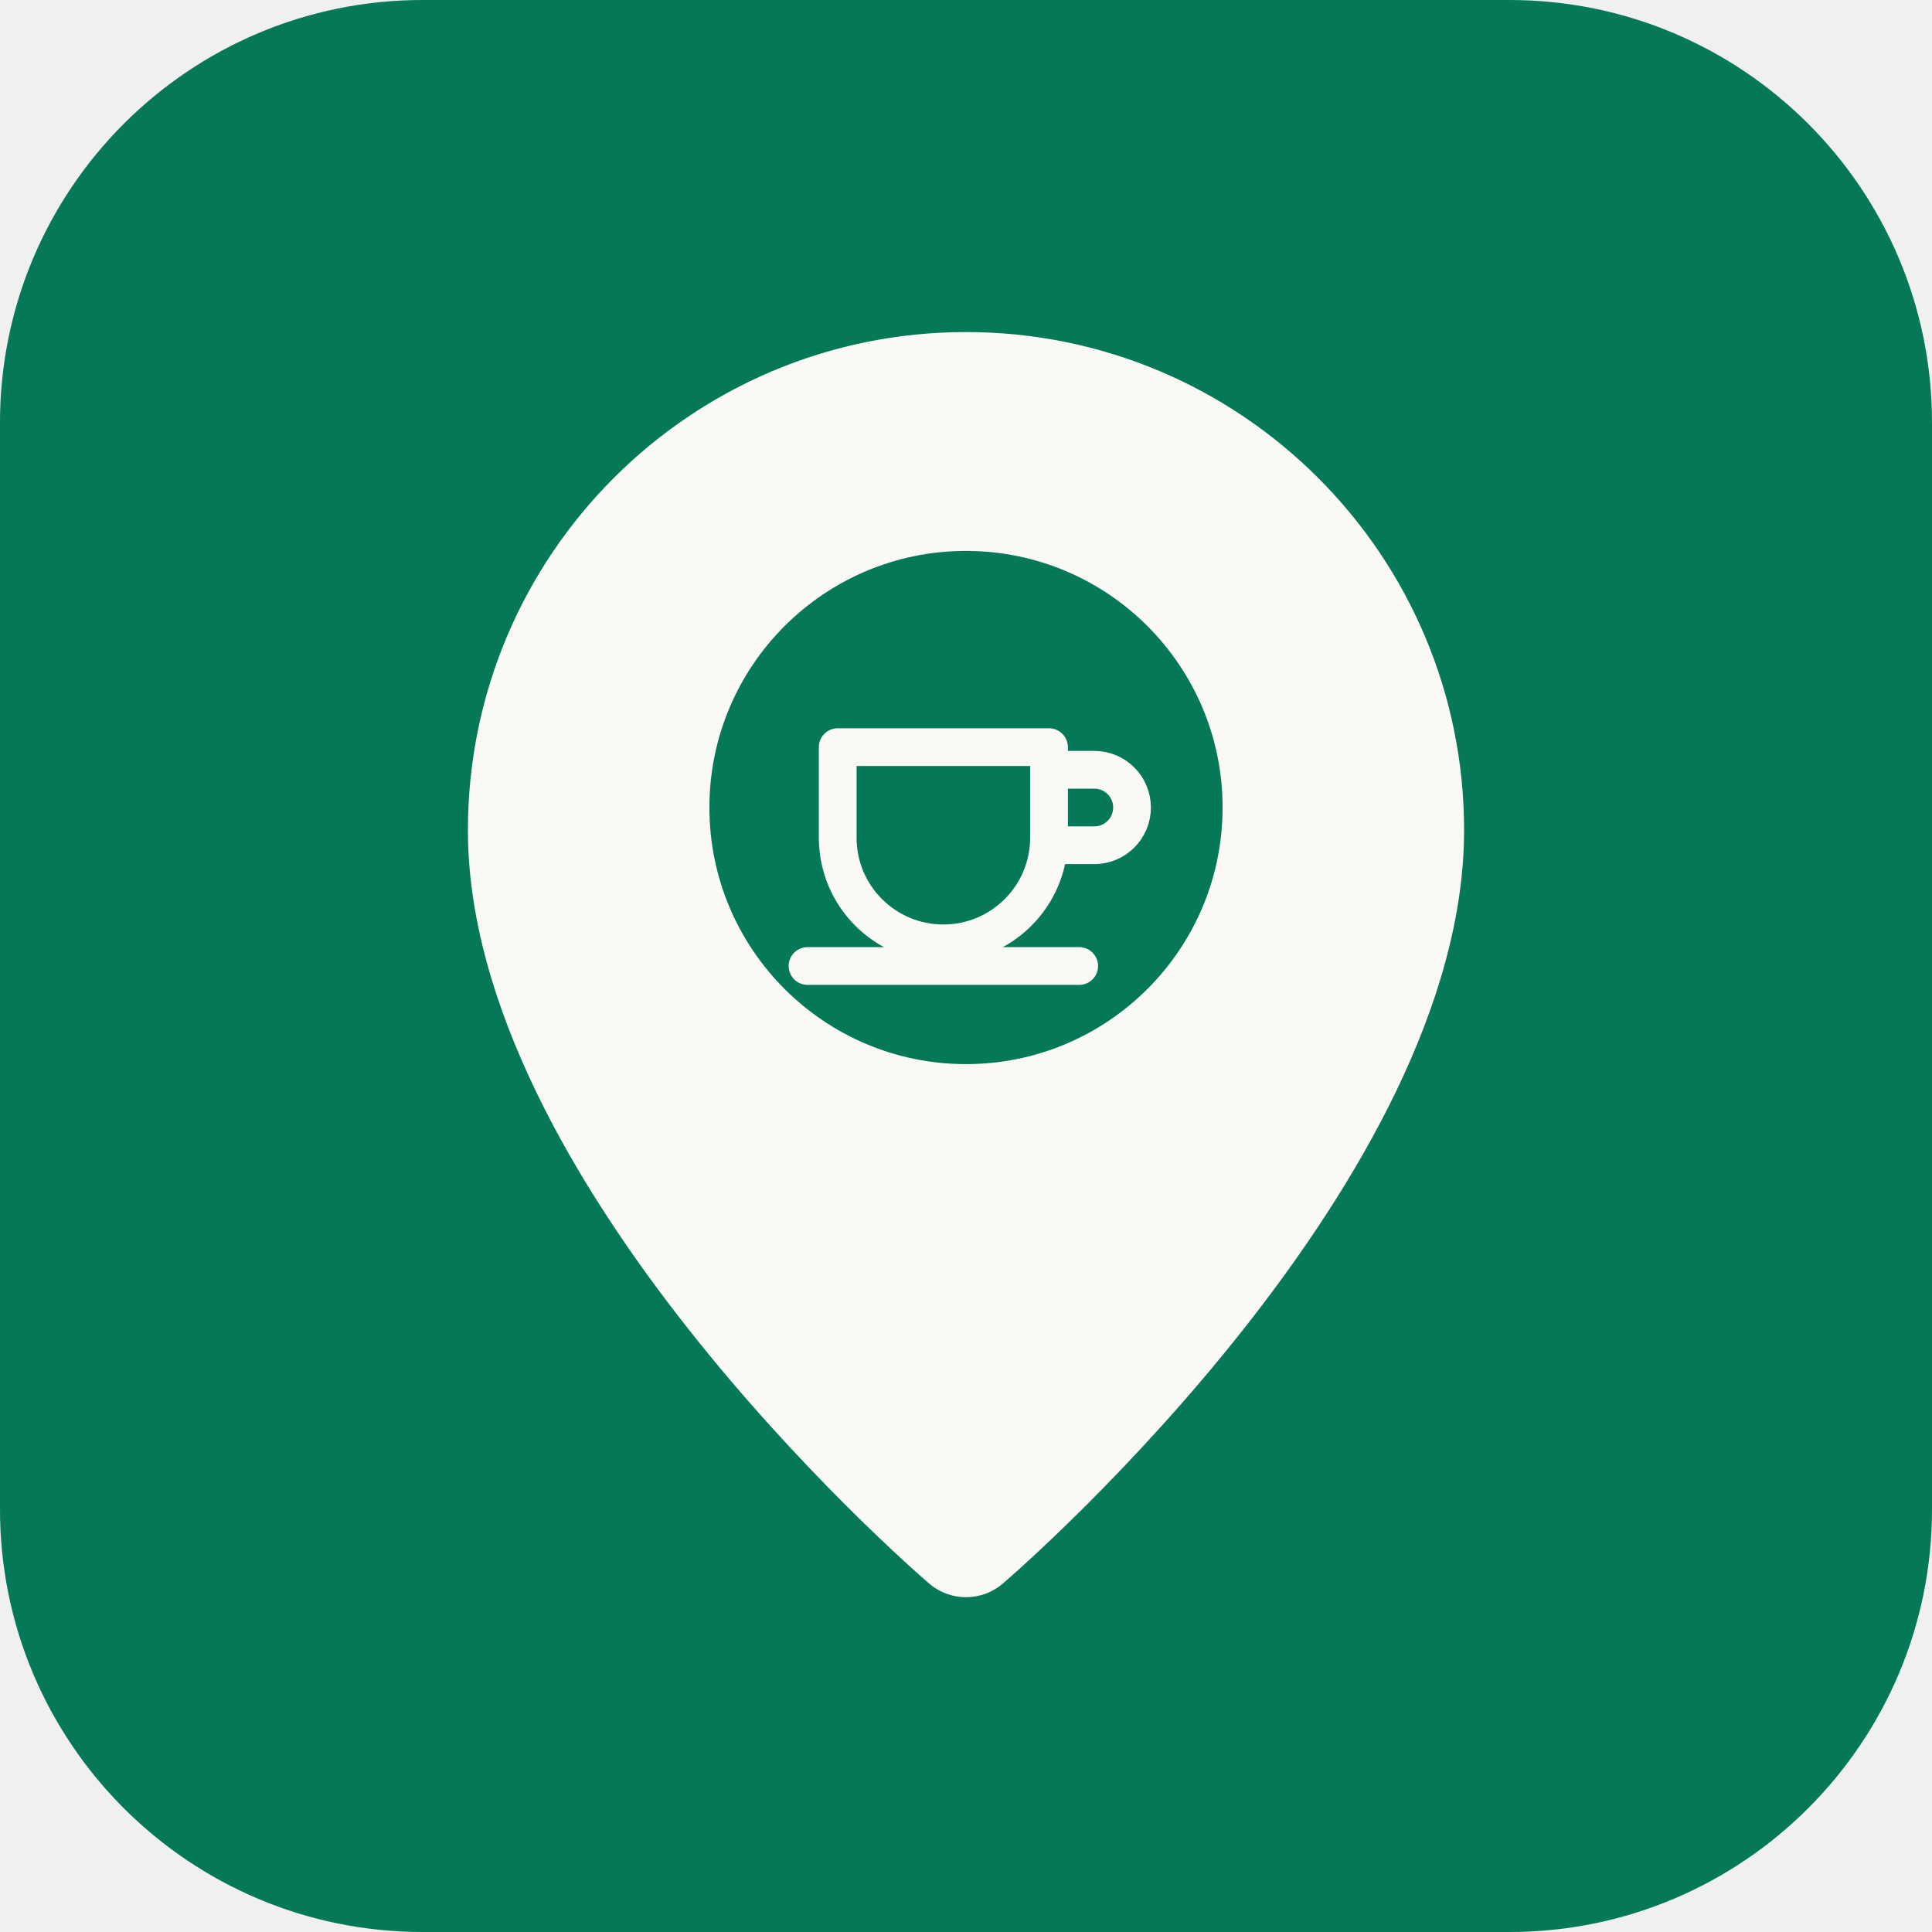
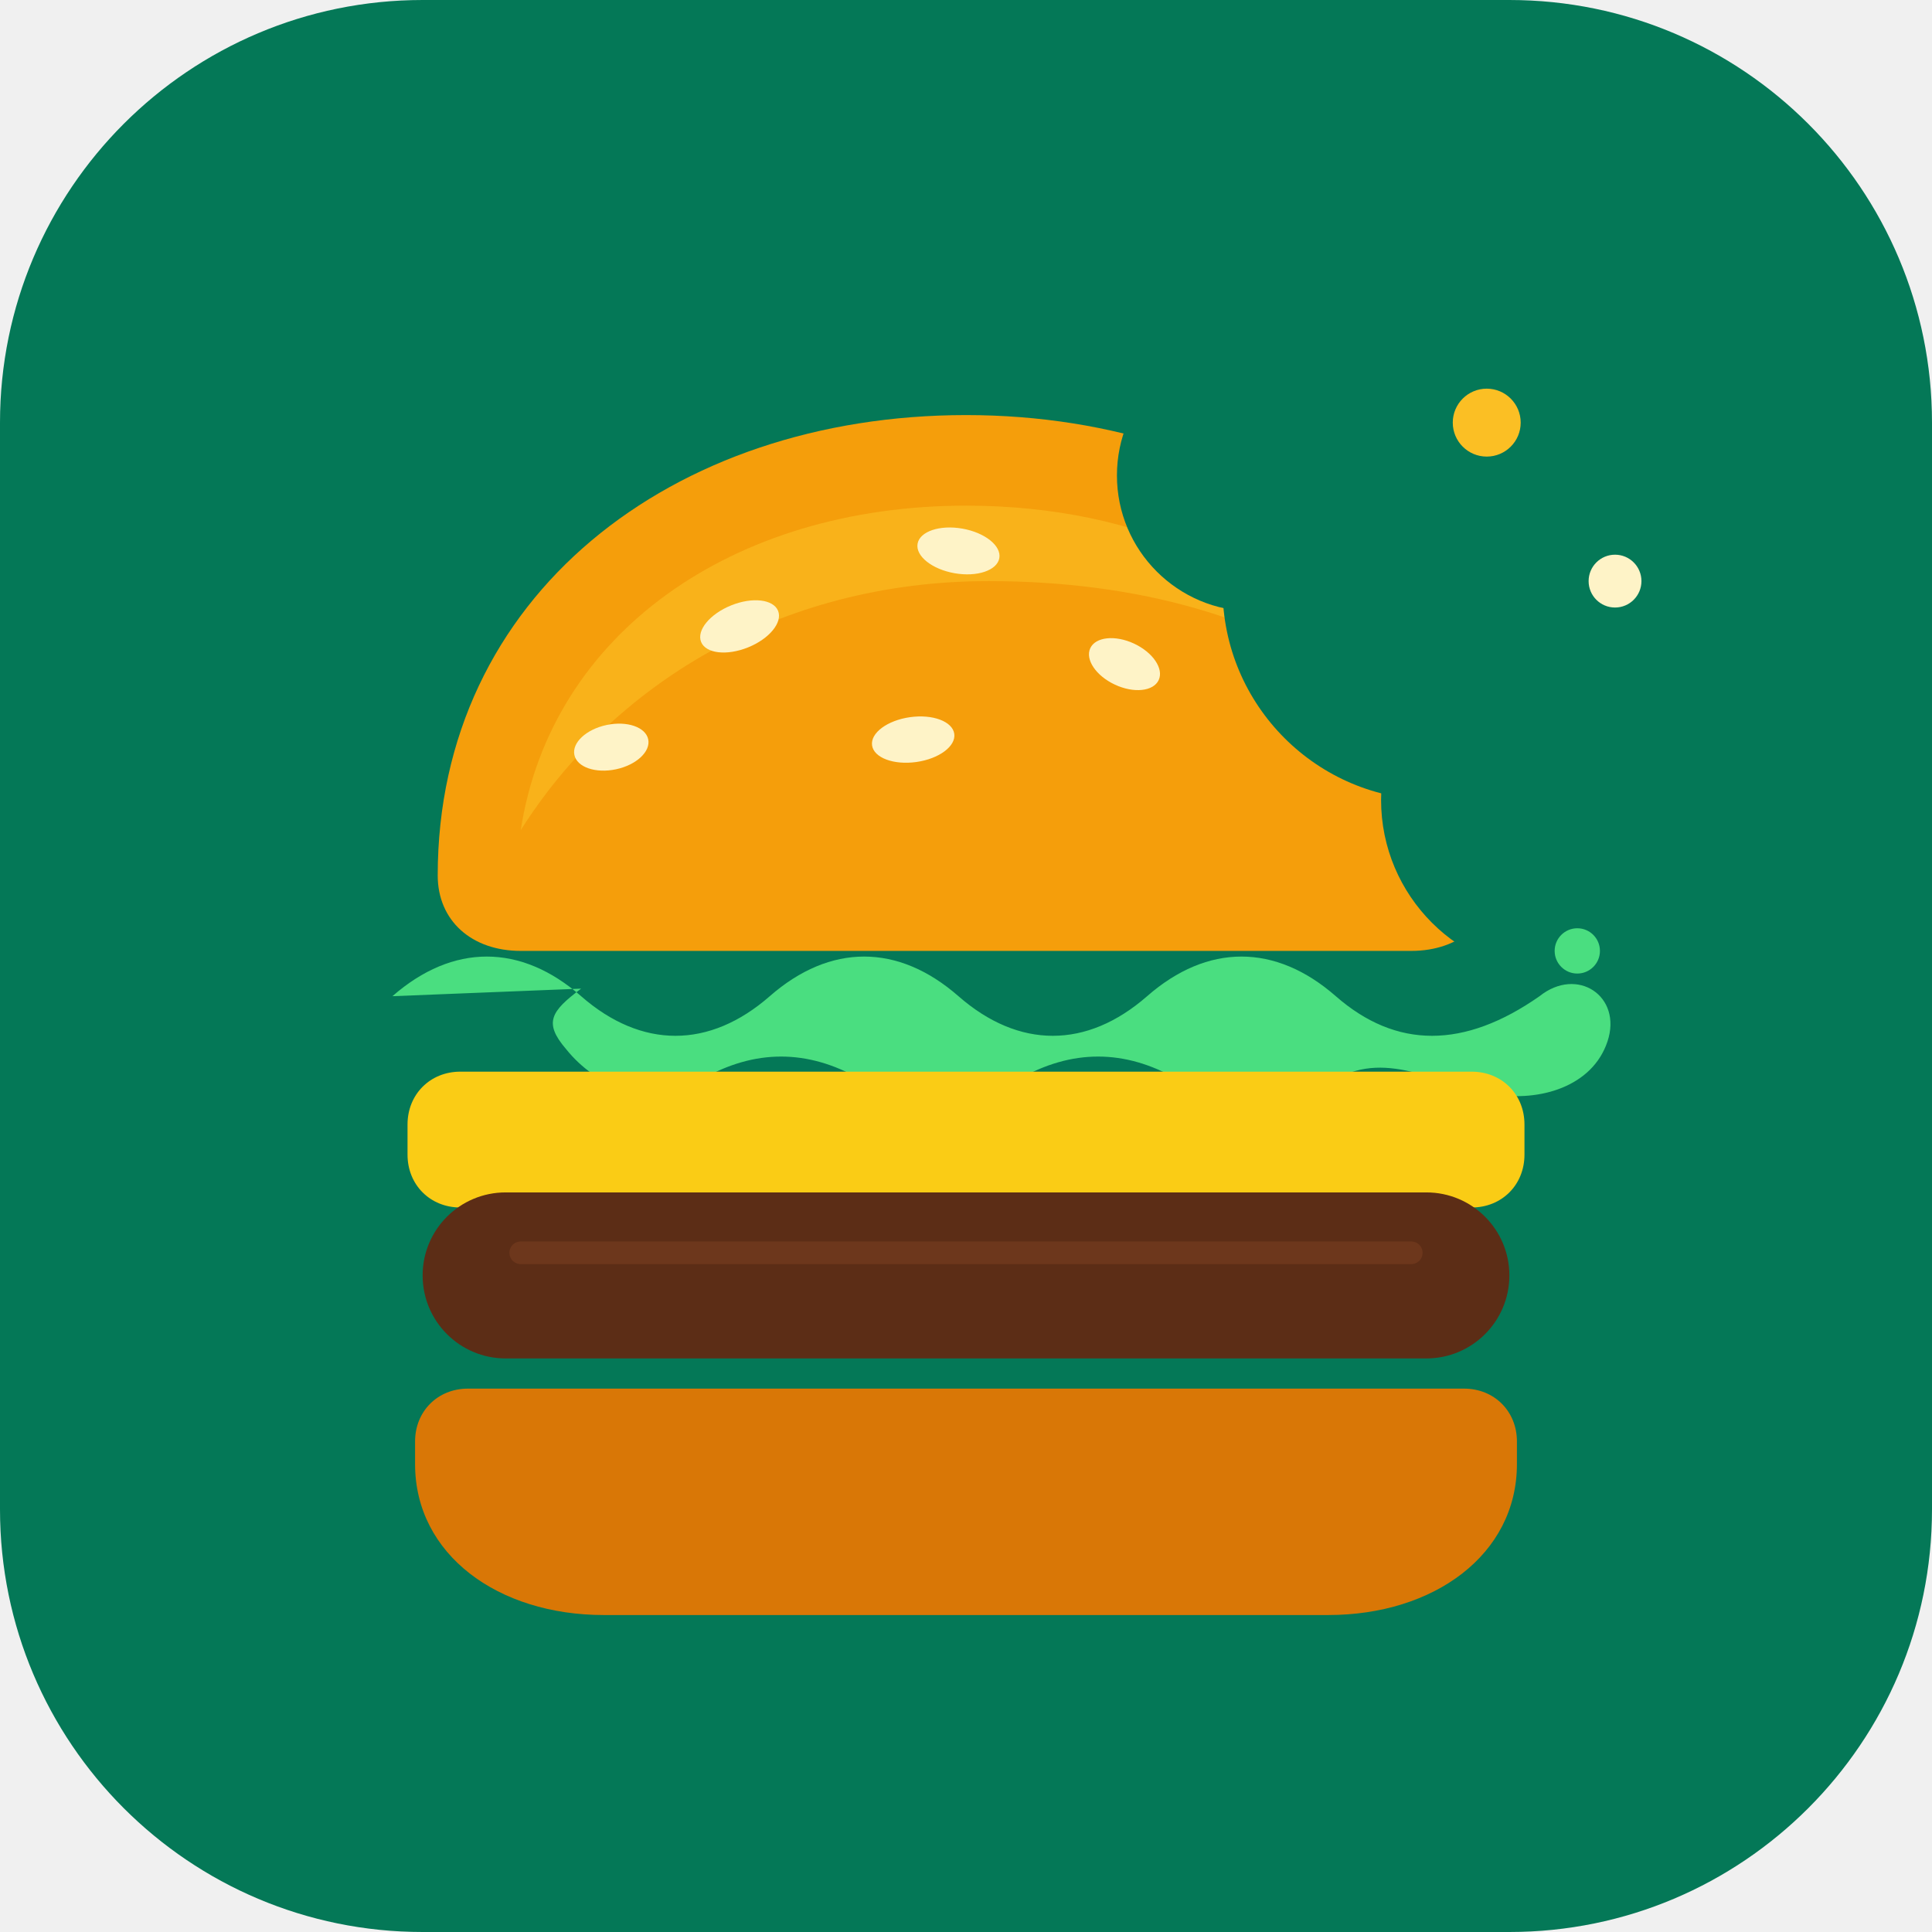
<svg xmlns="http://www.w3.org/2000/svg" viewBox="0 0 512 512">
+   <defs>
+     <mask id="burger-bite">
+       <rect width="512" height="512" fill="#ffffff" />
+       <circle cx="380" cy="156" r="56" fill="#000000" />
+       <circle cx="412" cy="212" r="46" fill="#000000" />
+       <circle cx="332" cy="126" r="36" fill="#000000" />
+     </mask>
+   </defs>
  <rect width="512" height="512" rx="112" fill="#047857" />
-   <path d="M256 88c-72.9 0-132 59.1-132 132 0 92.4 114.8 193.3 122.4 199.8a15 15 0 0 0 19.2 0C273.2 413.3 388 312.4 388 220c0-72.9-59.1-132-132-132z" fill="#FAF9F6" />
-   <circle cx="256" cy="214" r="68" fill="#047857" />
-   <path d="M222 198h56v24a28 28 0 0 1-56 0v-24zm56 6h12a10 10 0 0 1 0 20h-12" fill="none" stroke="#FAF9F6" stroke-width="10" stroke-linecap="round" stroke-linejoin="round" />
-   <path d="M214 256h72" stroke="#FAF9F6" stroke-width="10" stroke-linecap="round" />
+   <g mask="url(#burger-bite)">
+     <path d="M116 232c0-74 62-122 140-122s140 48 140 122c0 12-9 20-22 20H138c-13 0-22-8-22-20z" fill="#F59E0B" />
+     <path d="M138 220c8-52 56-86 118-86 46 0 84 18 104 48-24-18-58-28-98-28-56 0-100 28-124 66z" fill="#FBBF24" opacity="0.6" />
+     <ellipse cx="196" cy="166" rx="11" ry="6" transform="rotate(-22 196 166)" fill="#FEF3C7" />
+     <ellipse cx="254" cy="146" rx="11" ry="6" transform="rotate(10 254 146)" fill="#FEF3C7" />
+     <ellipse cx="298" cy="176" rx="10" ry="6" transform="rotate(25 298 176)" fill="#FEF3C7" />
+     <ellipse cx="162" cy="198" rx="10" ry="6" transform="rotate(-12 162 198)" fill="#FEF3C7" />
+     <ellipse cx="242" cy="196" rx="11" ry="6" transform="rotate(-8 242 196)" fill="#FEF3C7" />
+     <path d="M104 264c16-14 34-14 50 0s34 14 50 0 34-14 50 0 34 14 50 0 34-14 50 0 34 14 54 0c10-8 22 0 18 12-4 12-18 16-30 14-14-2-28-12-42-4-14 8-28 8-42 0-14-8-28-8-42 0-14 8-28 8-42 0-14-8-28-8-42 0-14 8-28 2-36-8-6-7-4-10 4-16z" fill="#4ADE80" />
+     <path d="M122 284h268c8 0 14 6 14 14v8c0 8-6 14-14 14h-62l-28 26-26-26H122c-8 0-14-6-14-14v-8c0-8 6-14 14-14z" fill="#FACC15" />
+     <rect x="112" y="316" width="288" height="44" rx="22" fill="#5C2D16" />
+     <path d="M138 332h236" stroke="#7C3F20" stroke-width="6" stroke-linecap="round" opacity="0.55" />
+     <path d="M124 368h264c8 0 14 6 14 14v6c0 24-22 40-50 40H160c-28 0-50-16-50-40v-6c0-8 6-14 14-14z" fill="#D97706" />
+   </g>
+   <circle cx="394" cy="112" r="9" fill="#FBBF24" />
+   <circle cx="428" cy="154" r="7" fill="#FEF3C7" />
+   <circle cx="418" cy="252" r="6" fill="#4ADE80" />
</svg>
